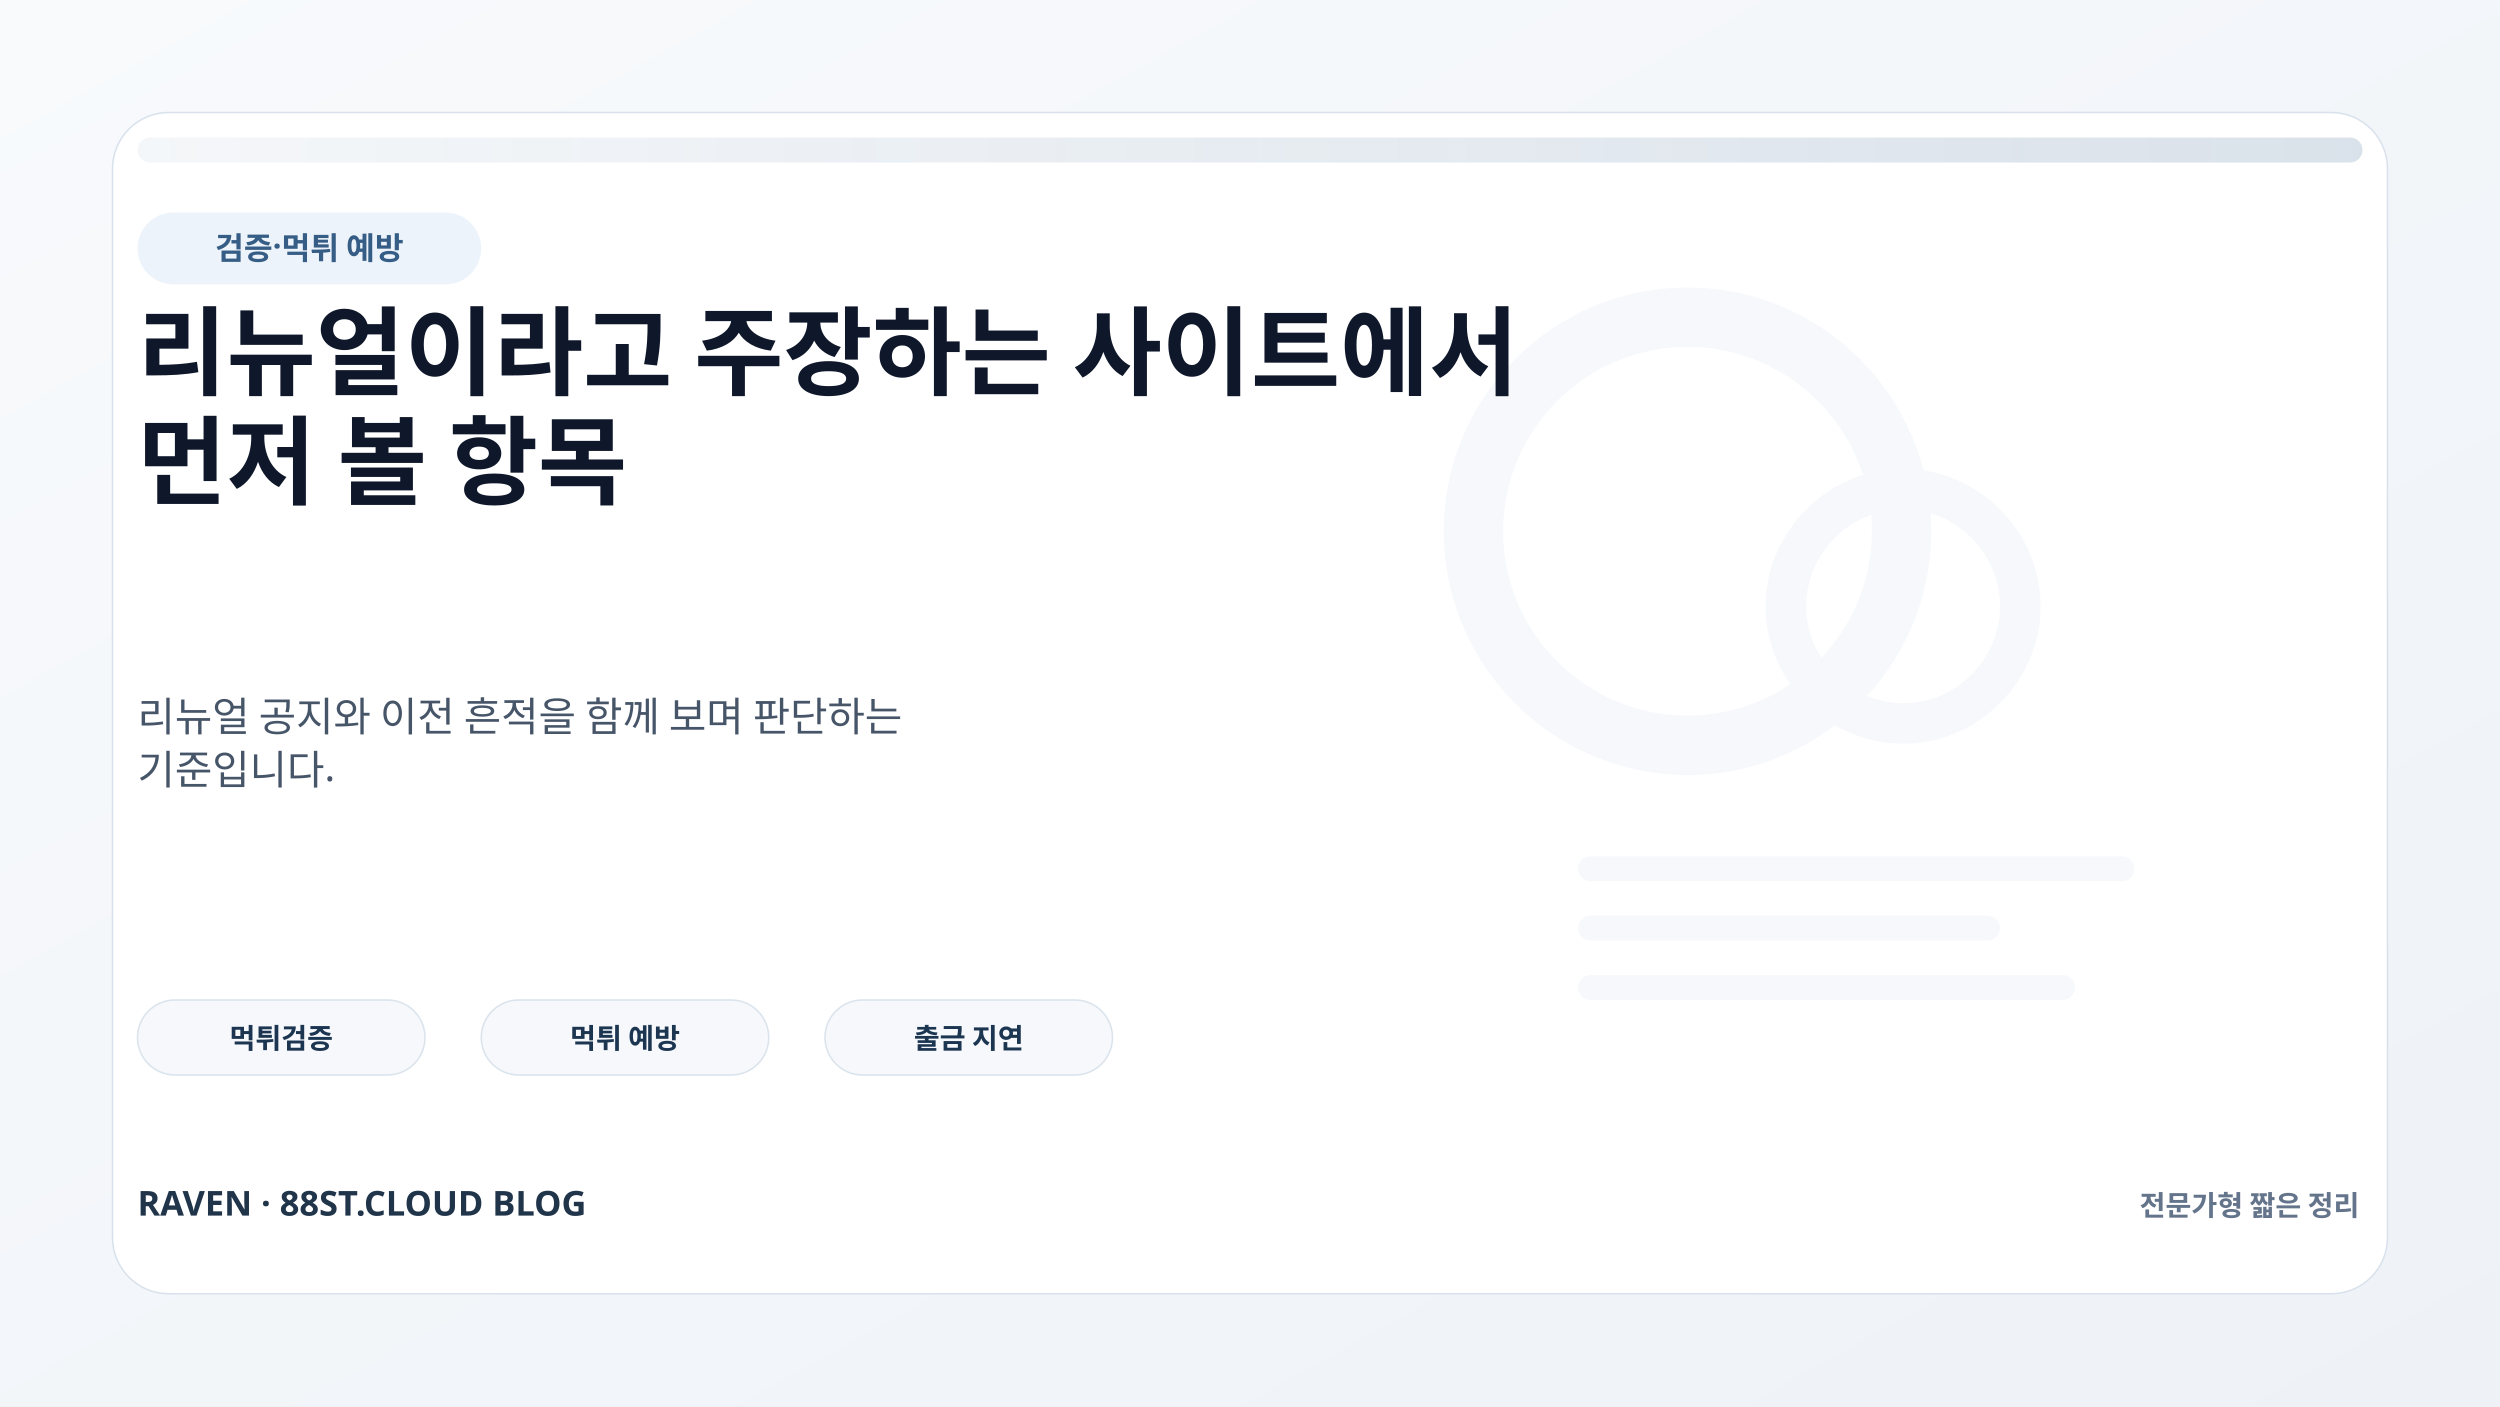
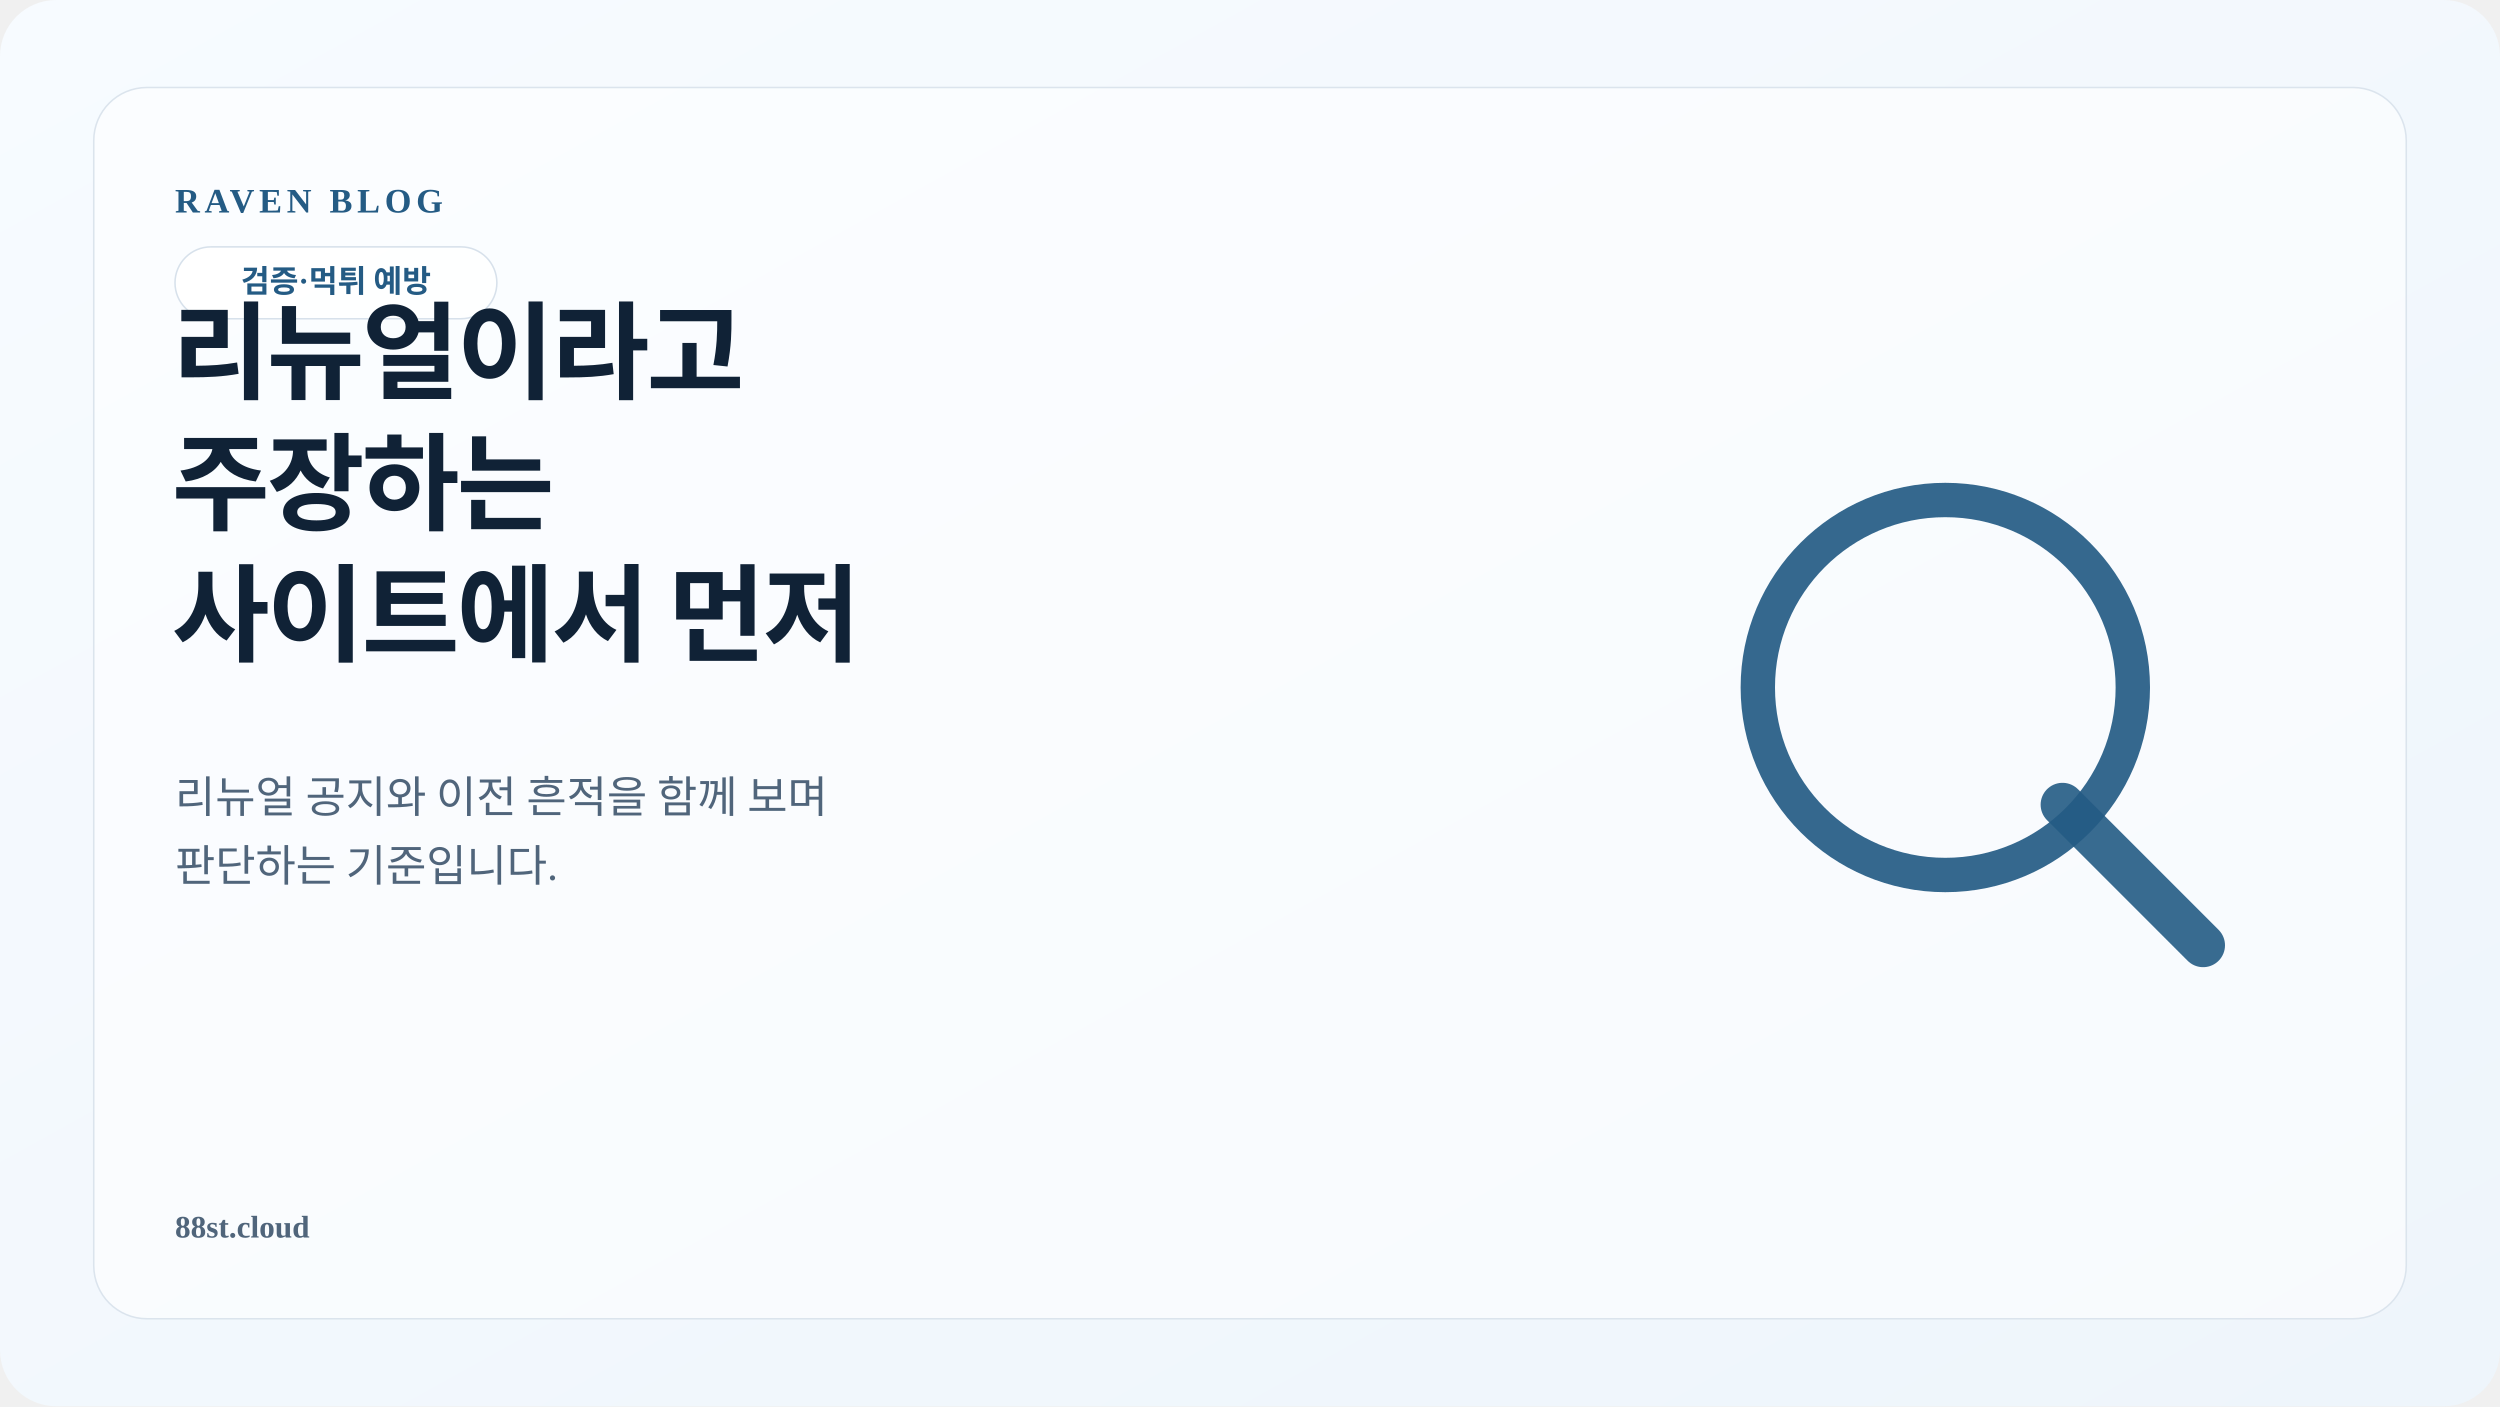
- <svg xmlns="http://www.w3.org/2000/svg" width="1600" height="900" viewBox="0 0 1600 900" role="img" aria-labelledby="t d">
+ <svg xmlns="http://www.w3.org/2000/svg" width="1600" height="900" viewBox="0 0 1600 900">
  <defs>
    <linearGradient id="bg" x1="0" y1="0" x2="1" y2="1">
-       <stop offset="0%" stop-color="#f8fafc" />
-       <stop offset="100%" stop-color="#eef2f7" />
-     </linearGradient>
-     <linearGradient id="line" x1="0" y1="0" x2="1" y2="0">
-       <stop offset="0%" stop-color="#2f5b8a" stop-opacity="0.05" />
-       <stop offset="100%" stop-color="#2f5b8a" stop-opacity="0.18" />
+       <stop offset="0%" stop-color="#f7fbff" />
+       <stop offset="100%" stop-color="#eef5fb" />
    </linearGradient>
  </defs>
-   <rect width="1600" height="900" fill="url(#bg)" />
-   <rect x="72" y="72" width="1456" height="756" rx="36" fill="#ffffff" stroke="#d9e2ec" />
-   <rect x="88" y="88" width="1424" height="16" rx="8" fill="url(#line)" />
-   <g opacity="0.55">
-     <path d="M1080 184c86 0 156 70 156 156s-70 156-156 156-156-70-156-156 70-156 156-156Zm0 38c-65 0-118 53-118 118s53 118 118 118 118-53 118-118-53-118-118-118Z" fill="#eef3f8" />
-     <path d="M1218 300c48 0 88 40 88 88s-40 88-88 88-88-40-88-88 40-88 88-88Zm0 26c-34 0-62 28-62 62s28 62 62 62 62-28 62-62-28-62-62-62Z" fill="#eef3f8" />
-     <rect x="1010" y="548" width="356" height="16" rx="8" fill="#eef3f8" />
-     <rect x="1010" y="586" width="270" height="16" rx="8" fill="#eef3f8" />
-     <rect x="1010" y="624" width="318" height="16" rx="8" fill="#eef3f8" />
-   </g>
-   <g>
-     <rect x="88" y="136" width="220" height="46" rx="23" fill="#edf3fa" />
-     <text x="198" y="166" text-anchor="middle" font-family="Pretendard, Apple SD Gothic Neo, Noto Sans KR, sans-serif" font-size="20" font-weight="700" fill="#365d85">검증·먹튀 예방</text>
-   </g>
-   <text font-family="Pretendard, Apple SD Gothic Neo, Noto Sans KR, sans-serif" font-size="62" font-weight="800" fill="#0f172a">
-     <tspan x="88" y="248">리뉴얼이라고 주장하는 사이트에서</tspan>
-     <tspan x="88" y="318">먼저 볼 항목</tspan>
-   </text>
-   <text font-family="Pretendard, Apple SD Gothic Neo, Noto Sans KR, sans-serif" font-size="26" font-weight="500" fill="#475569">
-     <tspan x="88" y="468">리뉴얼 공지와 이전 흔적을 함께 보며 판단하는</tspan>
-     <tspan x="88" y="502">기준입니다.</tspan>
-   </text>
-   <g transform="translate(88,640)">
-     <rect width="184" height="48" rx="24" fill="#f6f8fb" stroke="#dbe3ec" />
-     <text x="92" y="31" text-anchor="middle" font-family="Pretendard, Apple SD Gothic Neo, Noto Sans KR, sans-serif" font-size="18" font-weight="600" fill="#1c3551">먹튀검증</text>
-   </g>
-   <g transform="translate(308,640)">
-     <rect width="184" height="48" rx="24" fill="#f6f8fb" stroke="#dbe3ec" />
-     <text x="92" y="31" text-anchor="middle" font-family="Pretendard, Apple SD Gothic Neo, Noto Sans KR, sans-serif" font-size="18" font-weight="600" fill="#1c3551">먹튀 예방</text>
-   </g>
-   <g transform="translate(528,640)">
-     <rect width="184" height="48" rx="24" fill="#f6f8fb" stroke="#dbe3ec" />
-     <text x="92" y="31" text-anchor="middle" font-family="Pretendard, Apple SD Gothic Neo, Noto Sans KR, sans-serif" font-size="18" font-weight="600" fill="#1c3551">출금 지연</text>
-   </g>
-   <text x="88" y="778" font-family="Pretendard, Apple SD Gothic Neo, Noto Sans KR, sans-serif" font-size="22" font-weight="700" fill="#20344a">RAVEN · 88ST.CLOUD BLOG</text>
-   <text x="1510" y="778" text-anchor="end" font-family="Pretendard, Apple SD Gothic Neo, Noto Sans KR, sans-serif" font-size="18" font-weight="600" fill="#64748b">전문가형 짧은 정리</text>
+   <rect width="1600" height="900" rx="36" fill="url(#bg)" />
+   <rect x="60" y="56" width="1480" height="788" rx="34" fill="rgba(255,255,255,0.55)" stroke="#dbe4ed" />
+   <text x="112" y="136" font-size="22" font-weight="800" fill="#245b84" letter-spacing="3">RAVEN BLOG</text>
+   <rect x="112" y="158" width="206" height="46" rx="23" fill="white" fill-opacity="0.88" stroke="#d7e1eb" />
+   <text x="215" y="187" text-anchor="middle" font-size="20" font-weight="700" fill="#245b84">검증·먹튀 예방</text>
+   <text x="110" y="250" font-size="68" font-weight="800" fill="#102236" letter-spacing="-1.8">리뉴얼이라고</text>
+   <text x="110" y="334" font-size="68" font-weight="800" fill="#102236" letter-spacing="-1.8">주장하는</text>
+   <text x="110" y="418" font-size="68" font-weight="800" fill="#102236" letter-spacing="-1.8">사이트에서 먼저</text>
+   <text x="112" y="520" font-size="28" font-weight="500" fill="#50657b">리뉴얼 공지와 이전 흔적을 함께 보며</text>
+   <text x="112" y="564" font-size="28" font-weight="500" fill="#50657b">판단하는 기준입니다.</text>
+   <text x="112" y="792" font-size="20" font-weight="700" fill="#50657b">88st.cloud</text>
+   <circle cx="1245" cy="440" r="120" fill="none" stroke="#245b84" stroke-width="22" opacity="0.92" />
+   <path d="M1320 515 L1410 605" stroke="#245b84" stroke-width="28" stroke-linecap="round" opacity="0.9" />
</svg>
